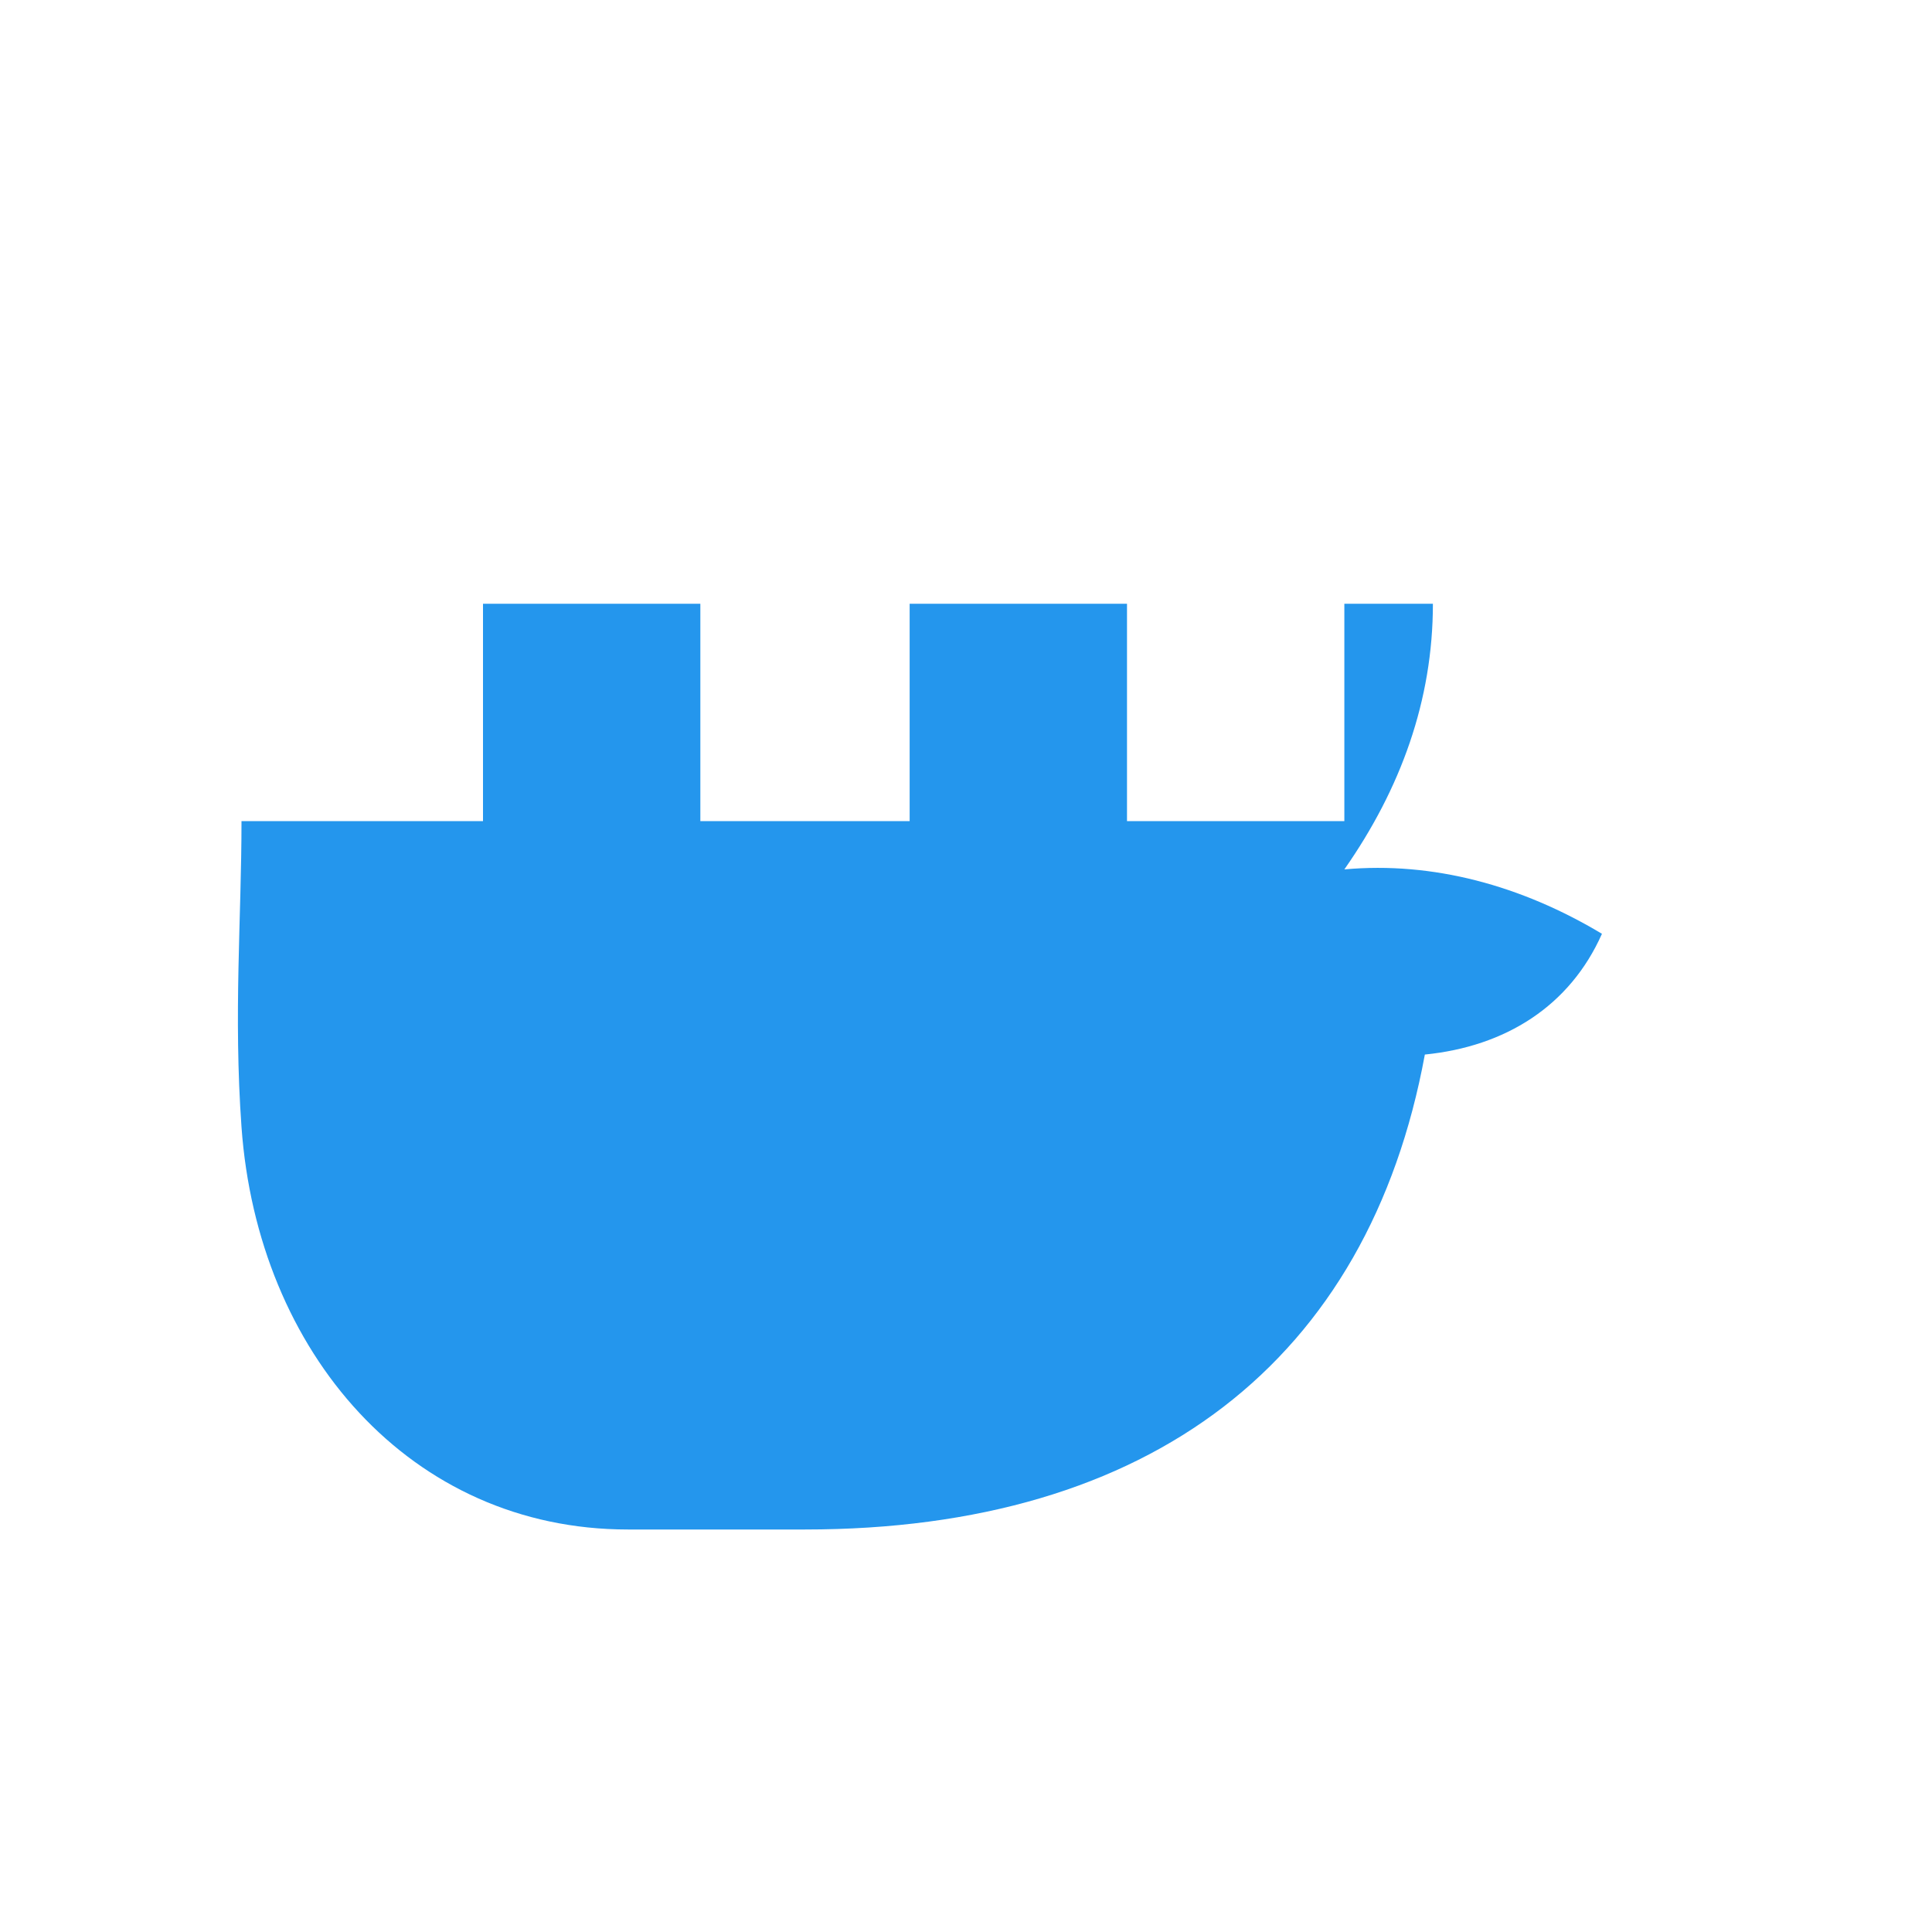
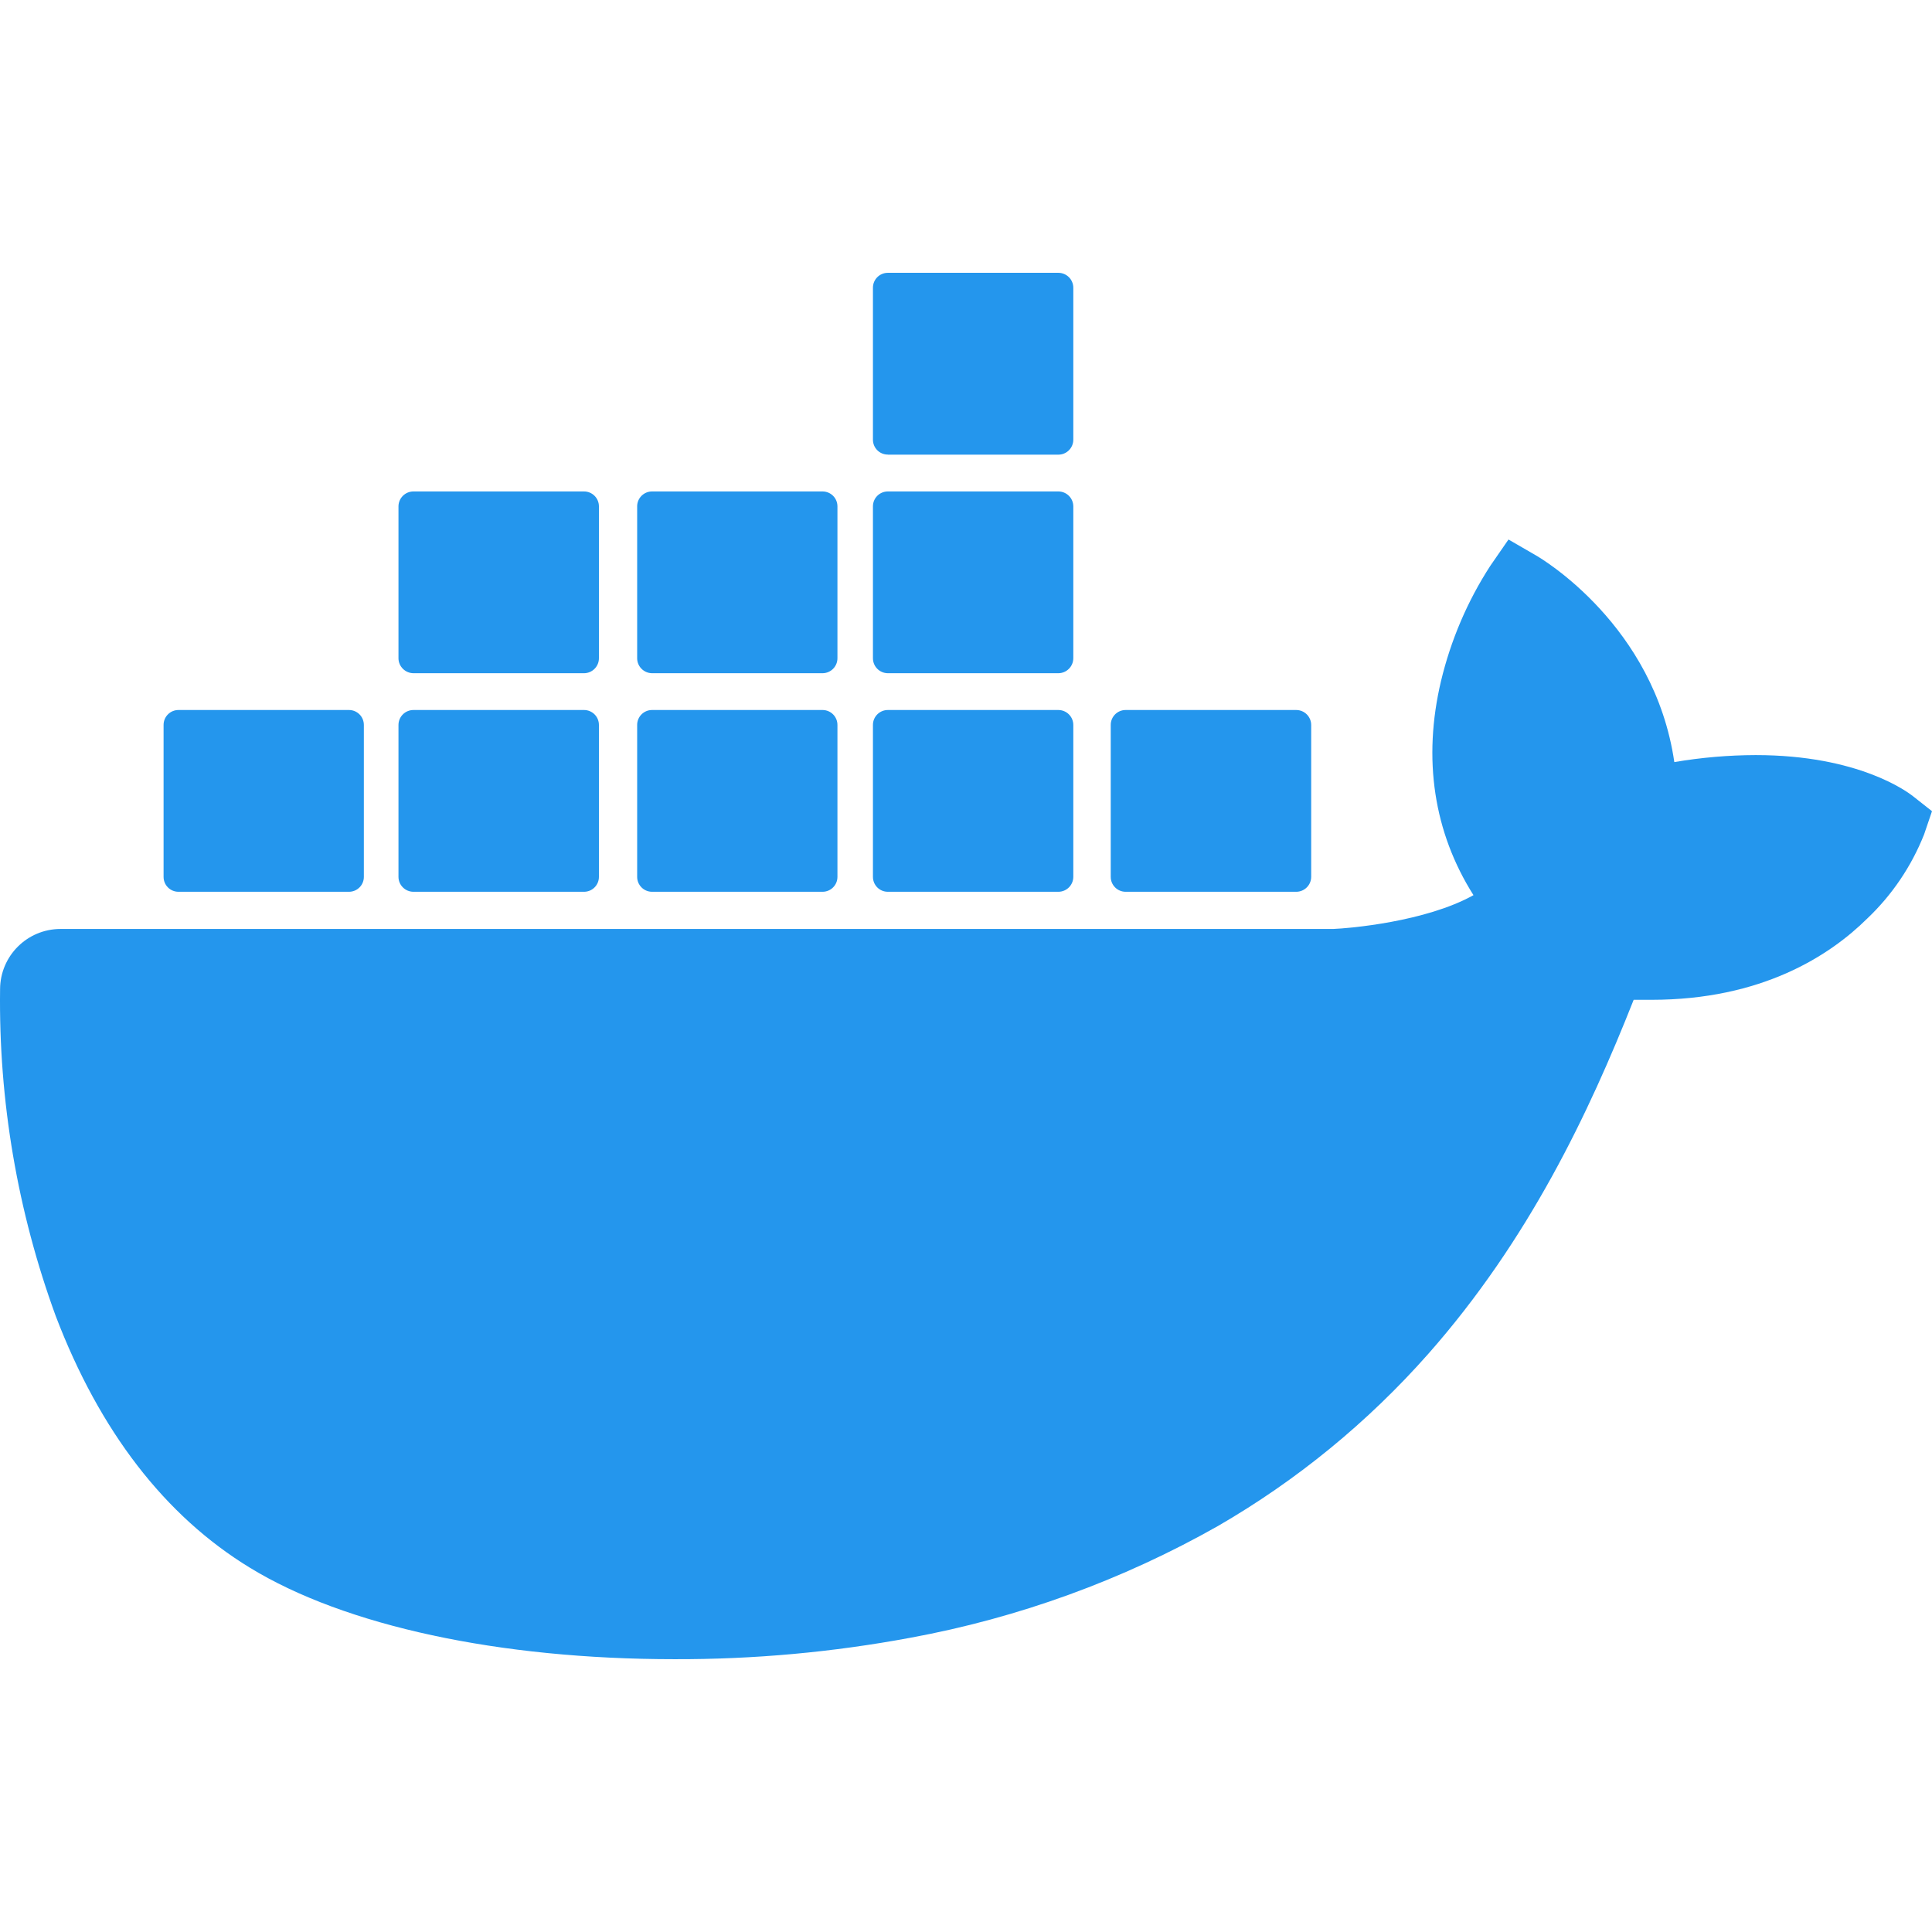
- <svg xmlns="http://www.w3.org/2000/svg" viewBox="0 0 24 24" fill="none">
-   <path fill="#2496ED" d="M3 10.2h3V7.5h2.7v2.7h2.6V7.5H14v2.7h2.7V7.5h1.1c0 1.2-.4 2.3-1.1 3.3 1.1-.1 2.2.2 3.2.8-.4.9-1.2 1.4-2.2 1.5C17 16.9 14.3 19 10 19H7.8C5.1 19 3.2 16.8 3 14c-.1-1.4 0-2.6 0-3.8Z" />
+ <svg xmlns="http://www.w3.org/2000/svg" fill="#2496ED" role="img" viewBox="0 0 24 24">
+   <path d="M13.983 11.078h2.119a.186.186 0 00.186-.185V9.006a.186.186 0 00-.186-.186h-2.119a.185.185 0 00-.185.185v1.888c0 .102.083.185.185.185m-2.954-5.43h2.118a.186.186 0 00.186-.186V3.574a.186.186 0 00-.186-.185h-2.118a.185.185 0 00-.185.185v1.888c0 .102.082.185.185.185m0 2.716h2.118a.187.187 0 00.186-.186V6.29a.186.186 0 00-.186-.185h-2.118a.185.185 0 00-.185.185v1.887c0 .102.082.185.185.186m-2.93 0h2.12a.186.186 0 00.184-.186V6.29a.185.185 0 00-.185-.185H8.1a.185.185 0 00-.185.185v1.887c0 .102.083.185.185.186m-2.964 0h2.119a.186.186 0 00.185-.186V6.29a.185.185 0 00-.185-.185H5.136a.186.186 0 00-.186.185v1.887c0 .102.084.185.186.186m5.893 2.715h2.118a.186.186 0 00.186-.185V9.006a.186.186 0 00-.186-.186h-2.118a.185.185 0 00-.185.185v1.888c0 .102.082.185.185.185m-2.93 0h2.12a.185.185 0 00.184-.185V9.006a.185.185 0 00-.184-.186h-2.12a.185.185 0 00-.184.185v1.888c0 .102.083.185.185.185m-2.964 0h2.119a.185.185 0 00.185-.185V9.006a.185.185 0 00-.184-.186h-2.12a.186.186 0 00-.186.186v1.887c0 .102.084.185.186.185m-2.92 0h2.12a.185.185 0 00.184-.185V9.006a.185.185 0 00-.184-.186h-2.12a.185.185 0 00-.184.185v1.888c0 .102.082.185.185.185M23.763 9.89c-.065-.051-.672-.51-1.954-.51-.338.001-.676.03-1.01.087-.248-1.7-1.653-2.53-1.716-2.566l-.344-.199-.226.327c-.284.438-.49.922-.612 1.43-.23.97-.09 1.882.403 2.661-.595.332-1.55.413-1.744.42H.751a.751.751 0 00-.75.748 11.376 11.376 0 00.692 4.062c.545 1.428 1.355 2.48 2.41 3.124 1.18.723 3.1 1.137 5.275 1.137.983.003 1.963-.086 2.93-.266a12.248 12.248 0 003.823-1.389c.98-.567 1.86-1.288 2.61-2.136 1.252-1.418 1.998-2.997 2.553-4.4h.221c1.372 0 2.215-.549 2.68-1.009.309-.293.55-.65.707-1.046l.098-.288Z" />
</svg>
